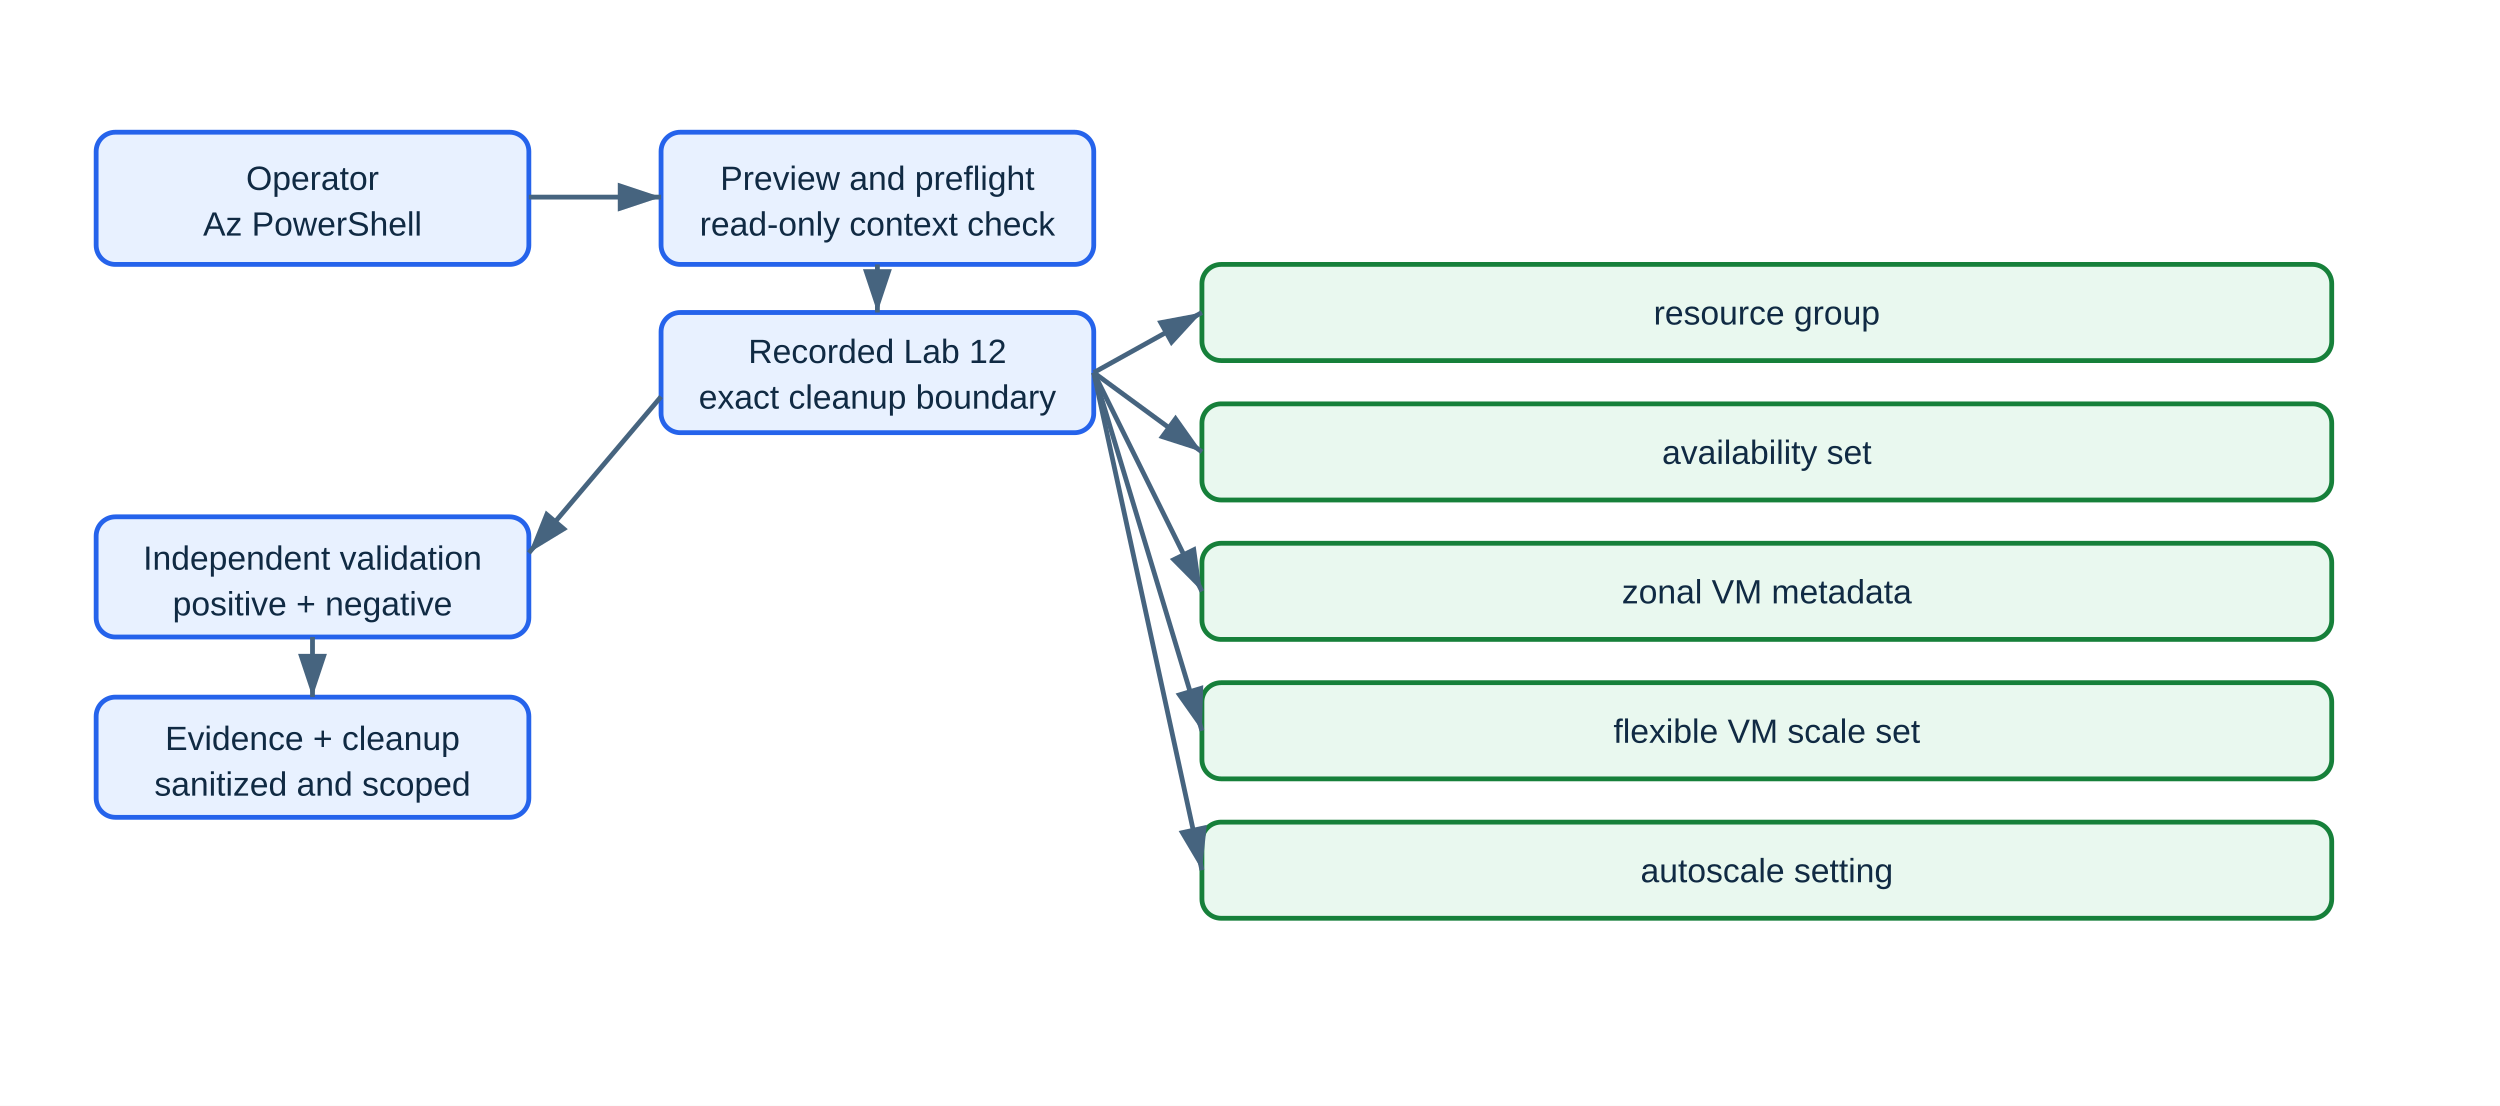
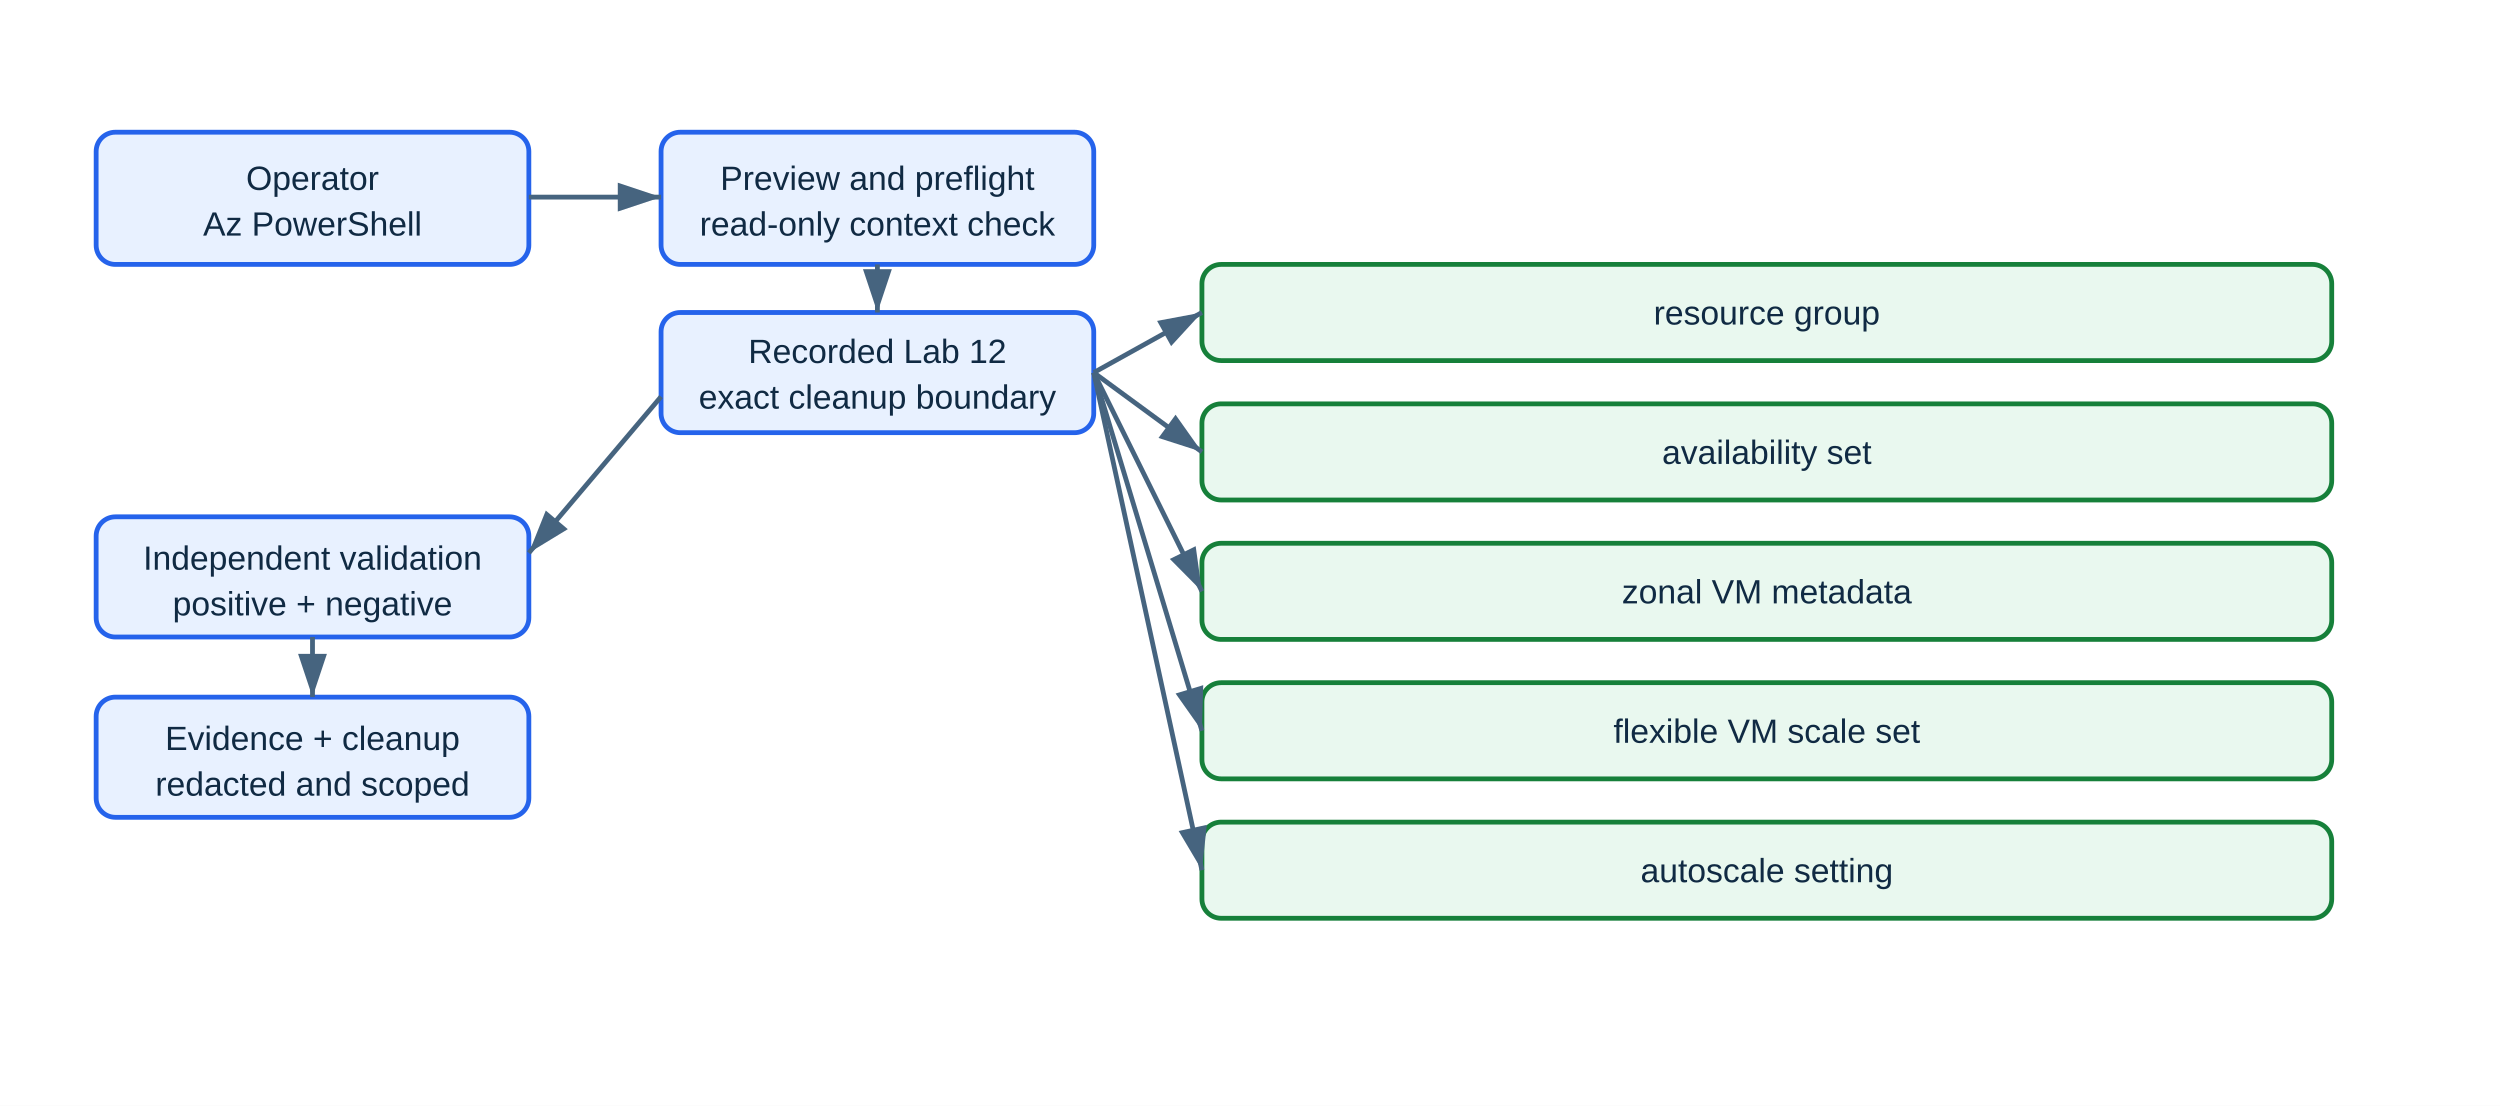
<svg xmlns="http://www.w3.org/2000/svg" width="1040" height="460" viewBox="0 0 1040 460" role="img" aria-labelledby="title desc">
  <defs>
    <marker id="arrow" markerWidth="10" markerHeight="10" refX="9" refY="3" orient="auto">
      <path d="M0,0 L0,6 L9,3 z" fill="#46647f" />
    </marker>
  </defs>
  <style>text{font-family:Segoe UI,Arial,sans-serif;font-size:14px;fill:#102a43} .control{fill:#e8f1ff;stroke:#2563eb;stroke-width:2} .resource{fill:#e9f8ef;stroke:#16803a;stroke-width:2} .arrow{fill:none;stroke:#46647f;stroke-width:2;marker-end:url(#arrow)}</style>
  <rect width="100%" height="100%" fill="#ffffff" />
  <rect x="40" y="55" width="180" height="55" rx="8" class="control" />
  <text x="130" y="79" text-anchor="middle">Operator</text>
  <text x="130" y="98" text-anchor="middle">Az PowerShell</text>
  <rect x="275" y="55" width="180" height="55" rx="8" class="control" />
  <text x="365" y="79" text-anchor="middle">Preview and preflight</text>
  <text x="365" y="98" text-anchor="middle">read-only context check</text>
  <path d="M220 82 L275 82" class="arrow" />
  <rect x="275" y="130" width="180" height="50" rx="8" class="control" />
  <text x="365" y="151" text-anchor="middle">Recorded Lab 12</text>
  <text x="365" y="170" text-anchor="middle">exact cleanup boundary</text>
  <path d="M365 110 L365 130" class="arrow" />
  <rect x="500" y="110" width="470" height="40" rx="8" class="resource" />
  <text x="735" y="135" text-anchor="middle">resource group</text>
  <rect x="500" y="168" width="470" height="40" rx="8" class="resource" />
  <text x="735" y="193" text-anchor="middle">availability set</text>
  <rect x="500" y="226" width="470" height="40" rx="8" class="resource" />
  <text x="735" y="251" text-anchor="middle">zonal VM metadata</text>
  <rect x="500" y="284" width="470" height="40" rx="8" class="resource" />
  <text x="735" y="309" text-anchor="middle">flexible VM scale set</text>
  <rect x="500" y="342" width="470" height="40" rx="8" class="resource" />
  <text x="735" y="367" text-anchor="middle">autoscale setting</text>
  <path d="M 455 155 L 500 130" class="arrow" />
  <path d="M 455 155 L 500 188" class="arrow" />
  <path d="M 455 155 L 500 246" class="arrow" />
  <path d="M 455 155 L 500 304" class="arrow" />
  <path d="M 455 155 L 500 362" class="arrow" />
  <rect x="40" y="215" width="180" height="50" rx="8" class="control" />
  <text x="130" y="237" text-anchor="middle">Independent validation</text>
  <text x="130" y="256" text-anchor="middle">positive + negative</text>
  <path d="M275 165 L220 230" class="arrow" />
  <rect x="40" y="290" width="180" height="50" rx="8" class="control" />
  <text x="130" y="312" text-anchor="middle">Evidence + cleanup</text>
-   <text x="130" y="331" text-anchor="middle">sanitized and scoped</text>
+   <text x="130" y="331" text-anchor="middle">redacted and scoped</text>
  <path d="M130 265 L130 290" class="arrow" />
</svg>
